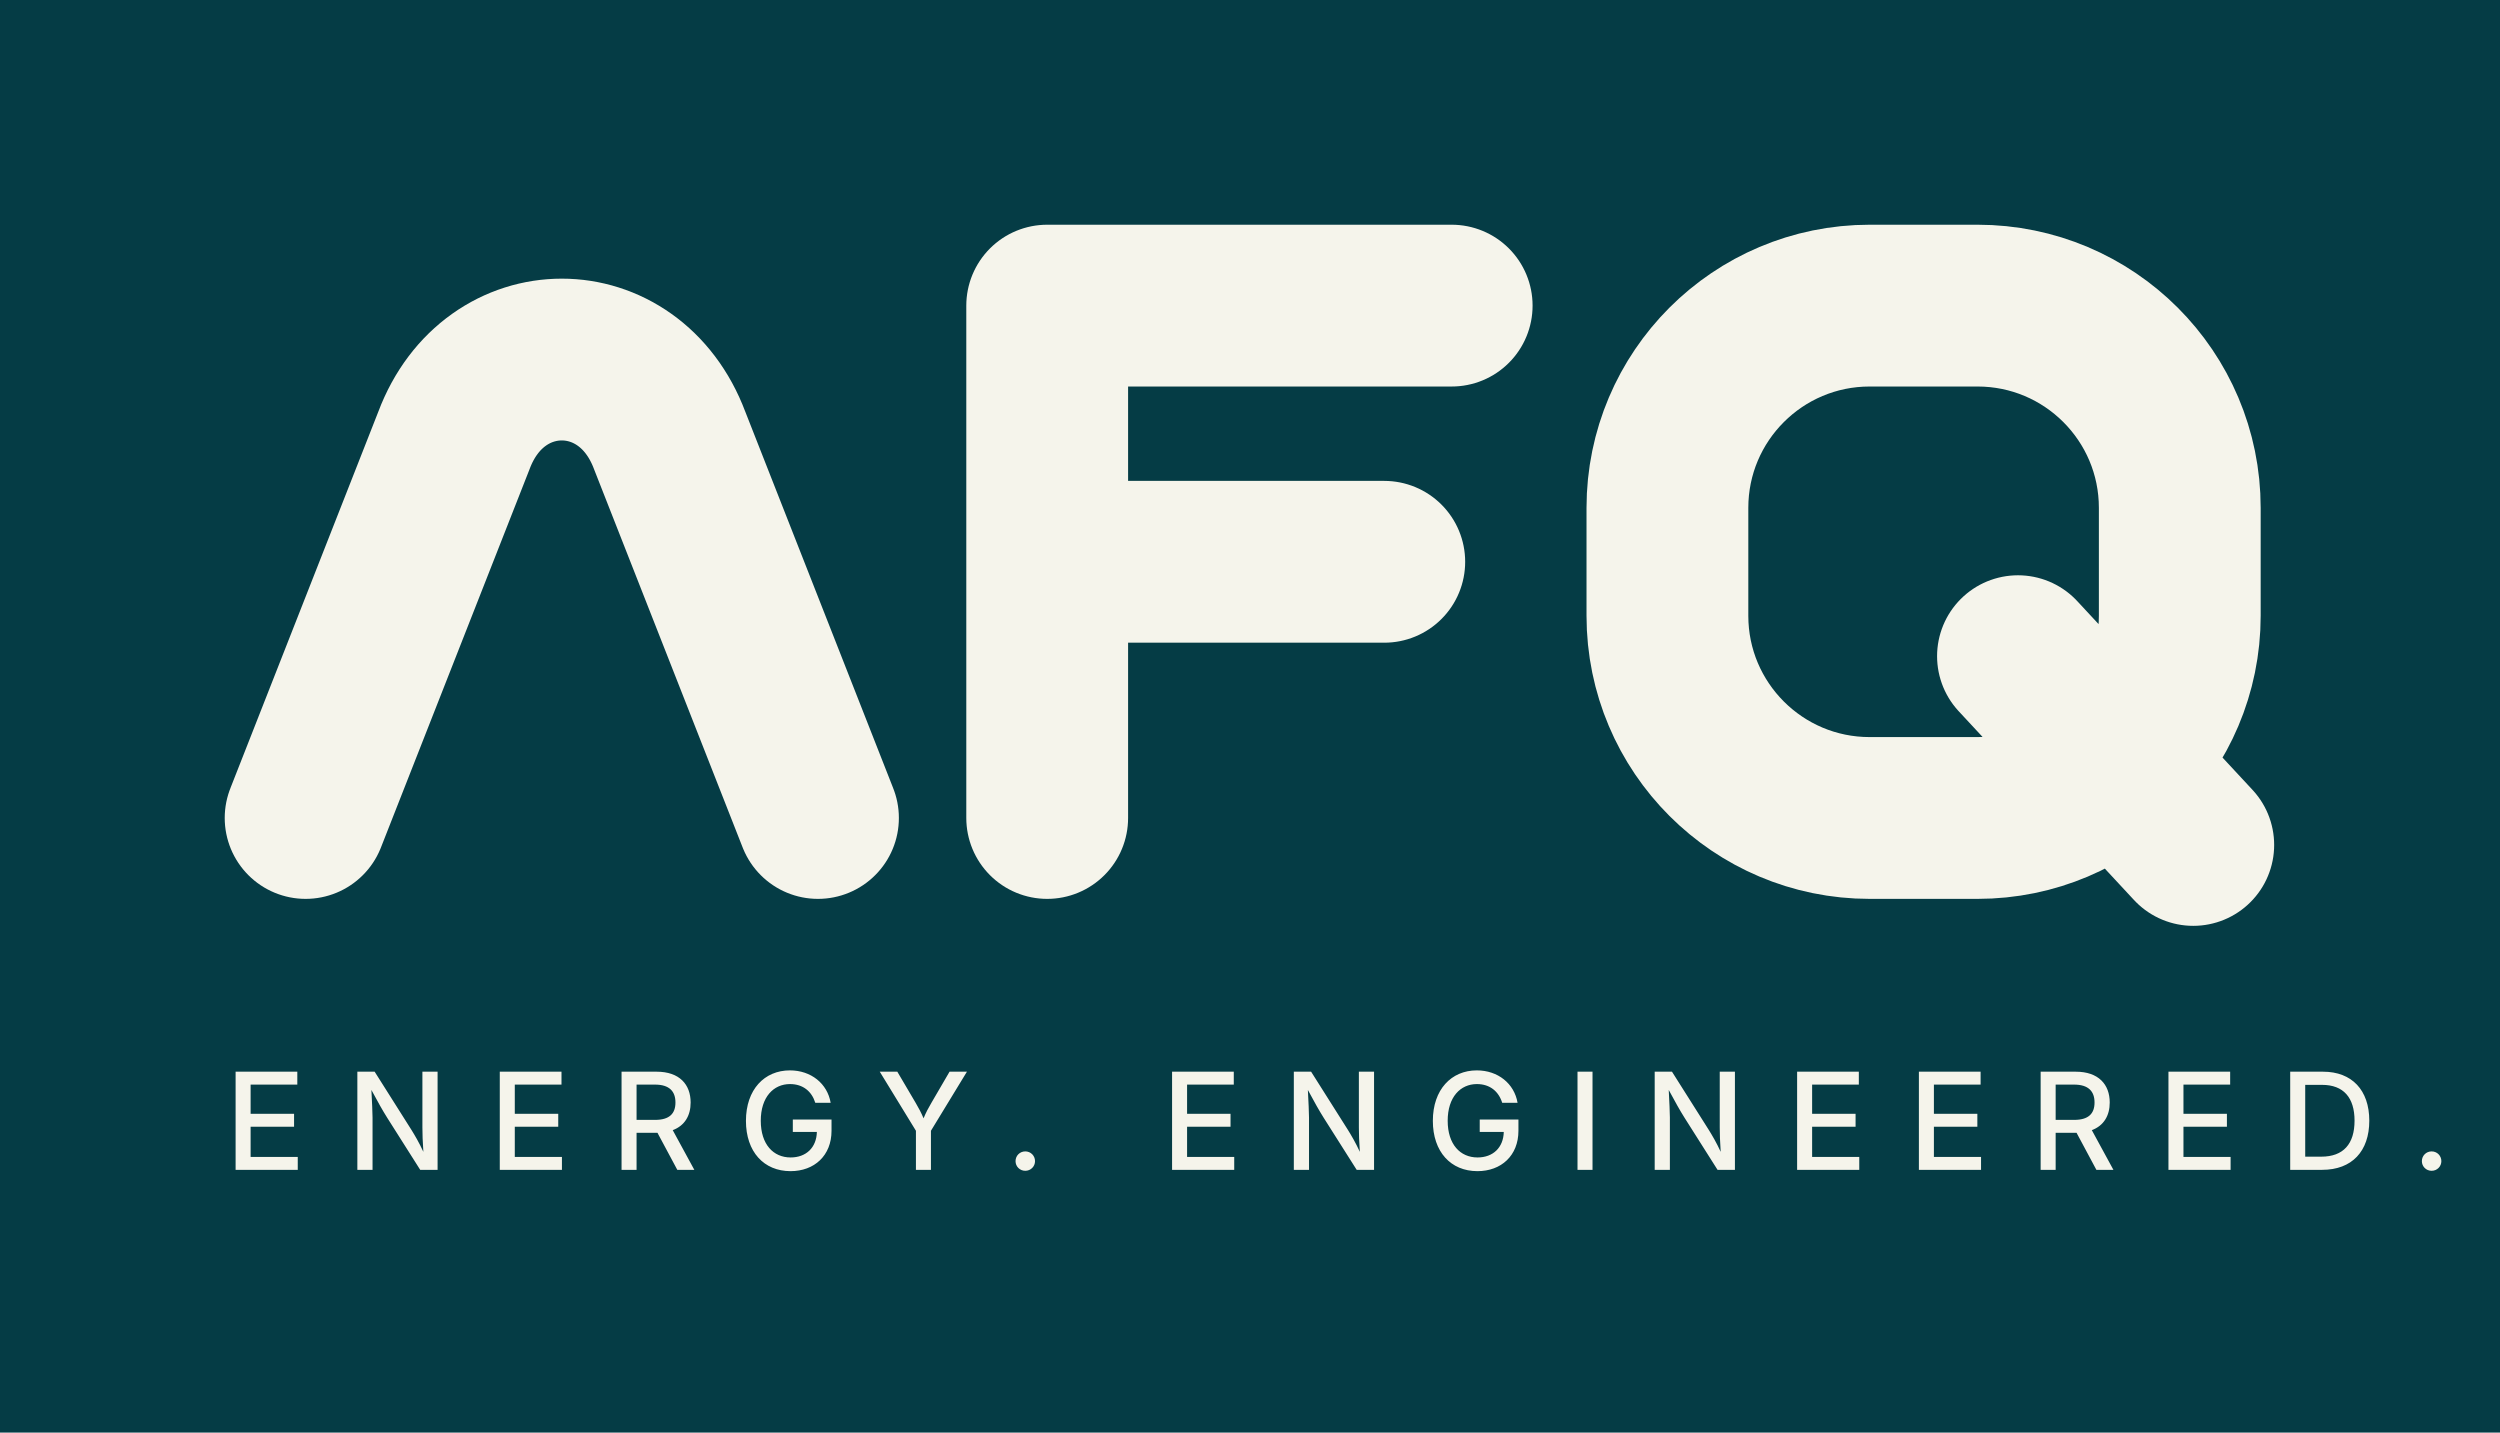
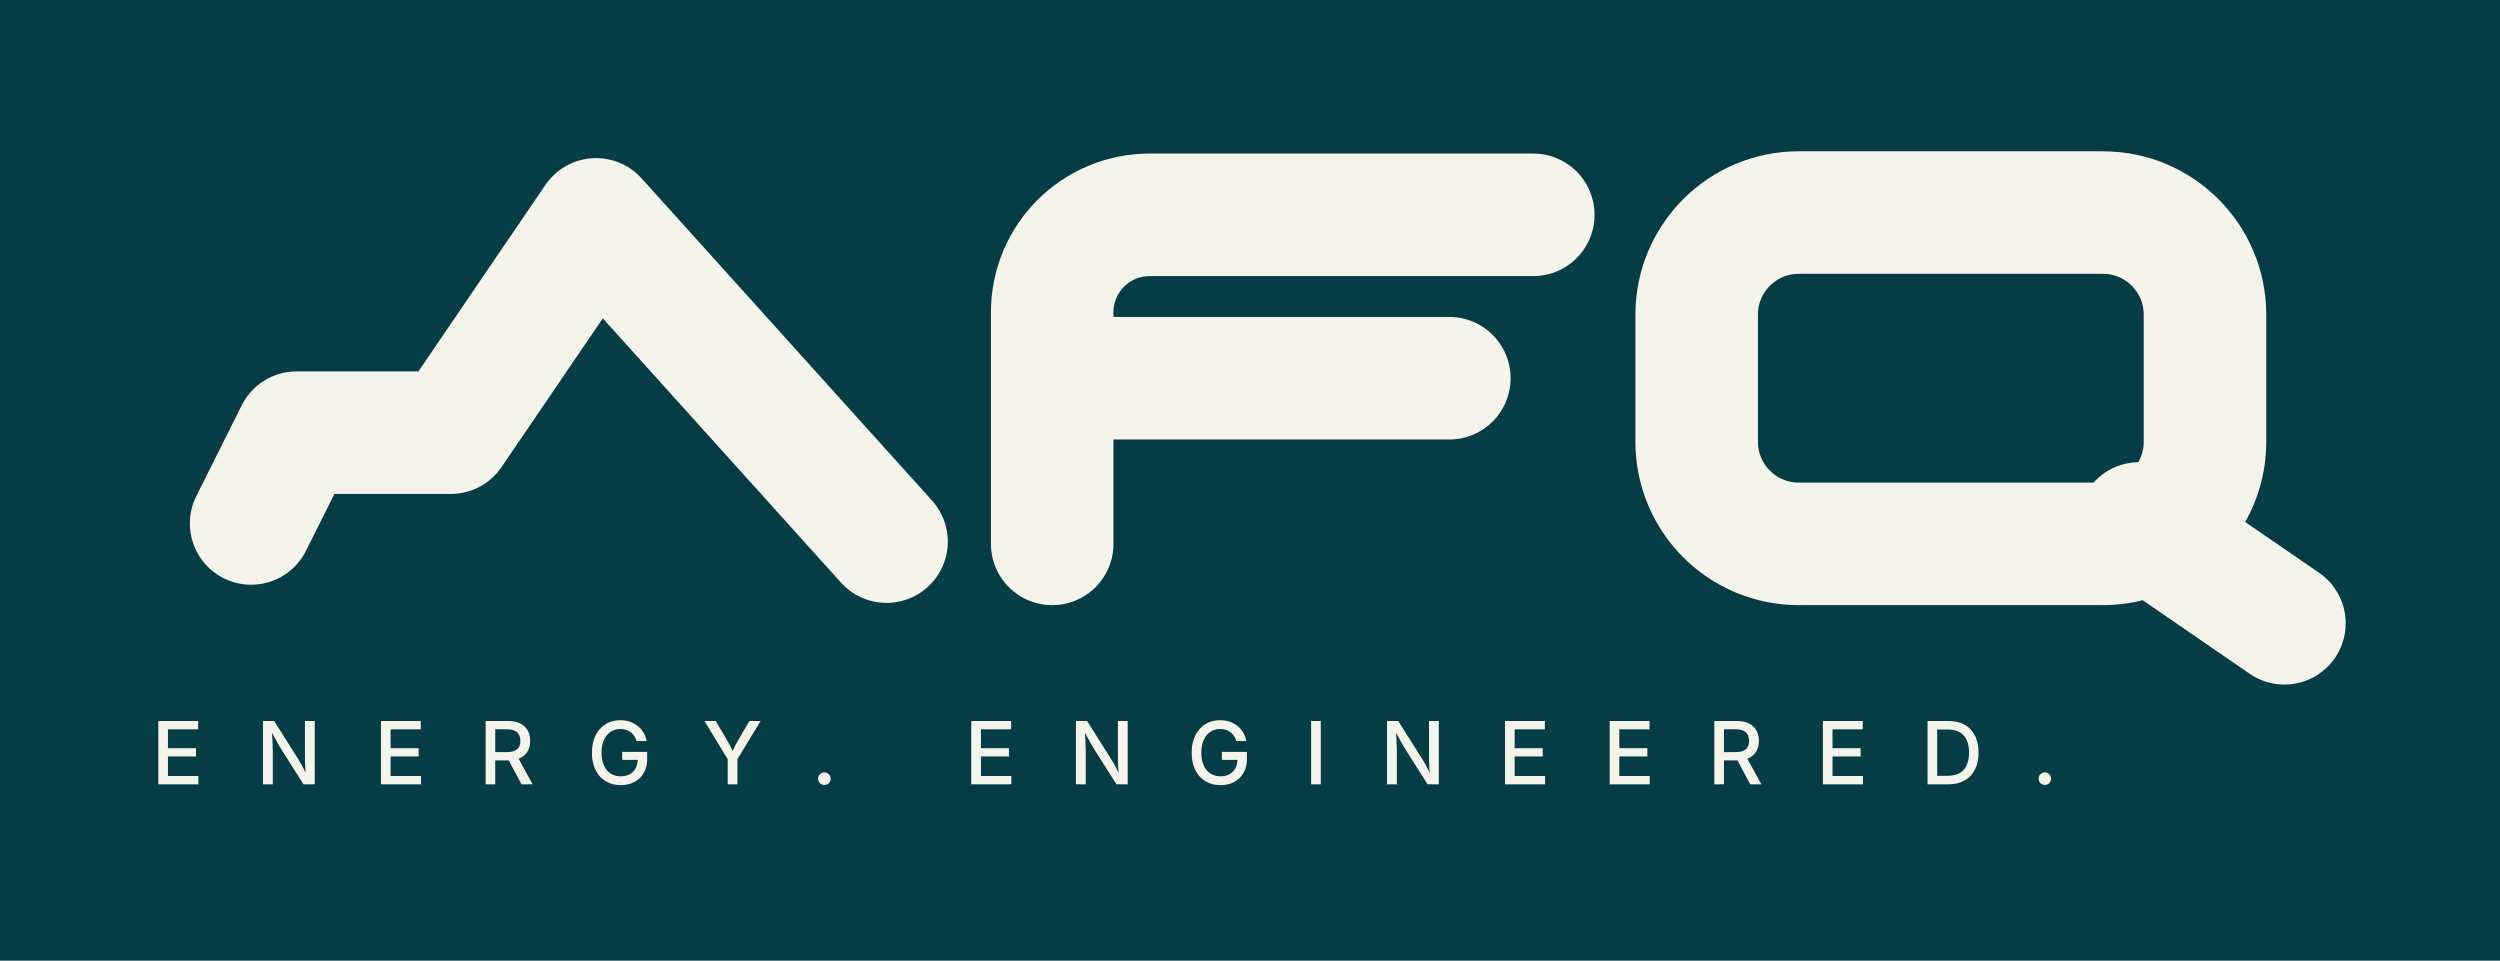
- <svg xmlns="http://www.w3.org/2000/svg" width="445" height="255" viewBox="0 0 445 255">
-   <rect id="Background" x="0" y="0" width="445" height="255" fill="#053C45" />
+ <svg xmlns="http://www.w3.org/2000/svg" width="661" height="254" viewBox="0 0 661 254">
+   <rect id="Background" x="0" y="0" width="661" height="254" fill="#053C45" />
  <g id="Logo-Lockup">
    <g id="Wordmark-AFQ">
-       <path id="Letter-A" d="M 54.4 145.6 L 80.8 78.4 C 88 59.2 112 59.2 119.2 78.4 L 145.6 145.6" fill="none" stroke="#F5F4EB" stroke-width="28.8" stroke-linecap="round" stroke-linejoin="round" />
-       <path id="Letter-F" d="M 186.4 145.6 L 186.4 54.4 L 258.4 54.4 M 186.4 100 L 246.4 100" fill="none" stroke="#F5F4EB" stroke-width="28.8" stroke-linecap="round" stroke-linejoin="round" />
-       <path id="Letter-Q" d="M 296.8 90.4 C 296.8 70.52 312.92 54.4 332.8 54.4 L 352 54.4 C 371.88 54.4 388 70.52 388 90.4 L 388 109.6 C 388 129.48 371.88 145.6 352 145.6 L 332.8 145.6 C 312.92 145.6 296.8 129.48 296.8 109.6 Z M 359.2 116.8 L 390.4 150.4" fill="none" stroke="#F5F4EB" stroke-width="28.8" stroke-linecap="round" stroke-linejoin="round" />
+       <path id="Letter-A" d="M 66.4 138.4 L 78.4 114.4 L 119.2 114.4 L 157.6 58 L 234.4 143.2" fill="none" stroke="#F5F4EB" stroke-width="32.4" stroke-linecap="round" stroke-linejoin="round" />
+       <path id="Letter-F" d="M 278.2 143.8 L 278.2 82.6 C 278.2 68.32 289.72 56.8 304 56.8 L 405.4 56.8 M 278.2 100 L 383.2 100" fill="none" stroke="#F5F4EB" stroke-width="32.4" stroke-linecap="round" stroke-linejoin="round" />
+       <path id="Letter-Q" d="M 448.6 83.2 C 448.6 68.28 460.68 56.2 475.6 56.2 L 556 56.2 C 570.92 56.2 583 68.28 583 83.2 L 583 116.8 C 583 131.72 570.92 143.8 556 143.8 L 475.6 143.8 C 460.68 143.8 448.6 131.72 448.6 116.8 Z M 565.6 138.4 L 604 164.8" fill="none" stroke="#F5F4EB" stroke-width="32.4" stroke-linecap="round" stroke-linejoin="round" />
    </g>
-     <text id="Tagline" x="40" y="208.23" font-family="Inter" font-size="24" font-weight="500" fill="#F5F4EB" letter-spacing="7.2">ENERGY. ENGINEERED.</text>
+     <text id="Tagline" x="40" y="207.37" font-family="Inter" font-size="23" font-weight="500" fill="#F5F4EB" letter-spacing="13.8">ENERGY. ENGINEERED.</text>
  </g>
</svg>
